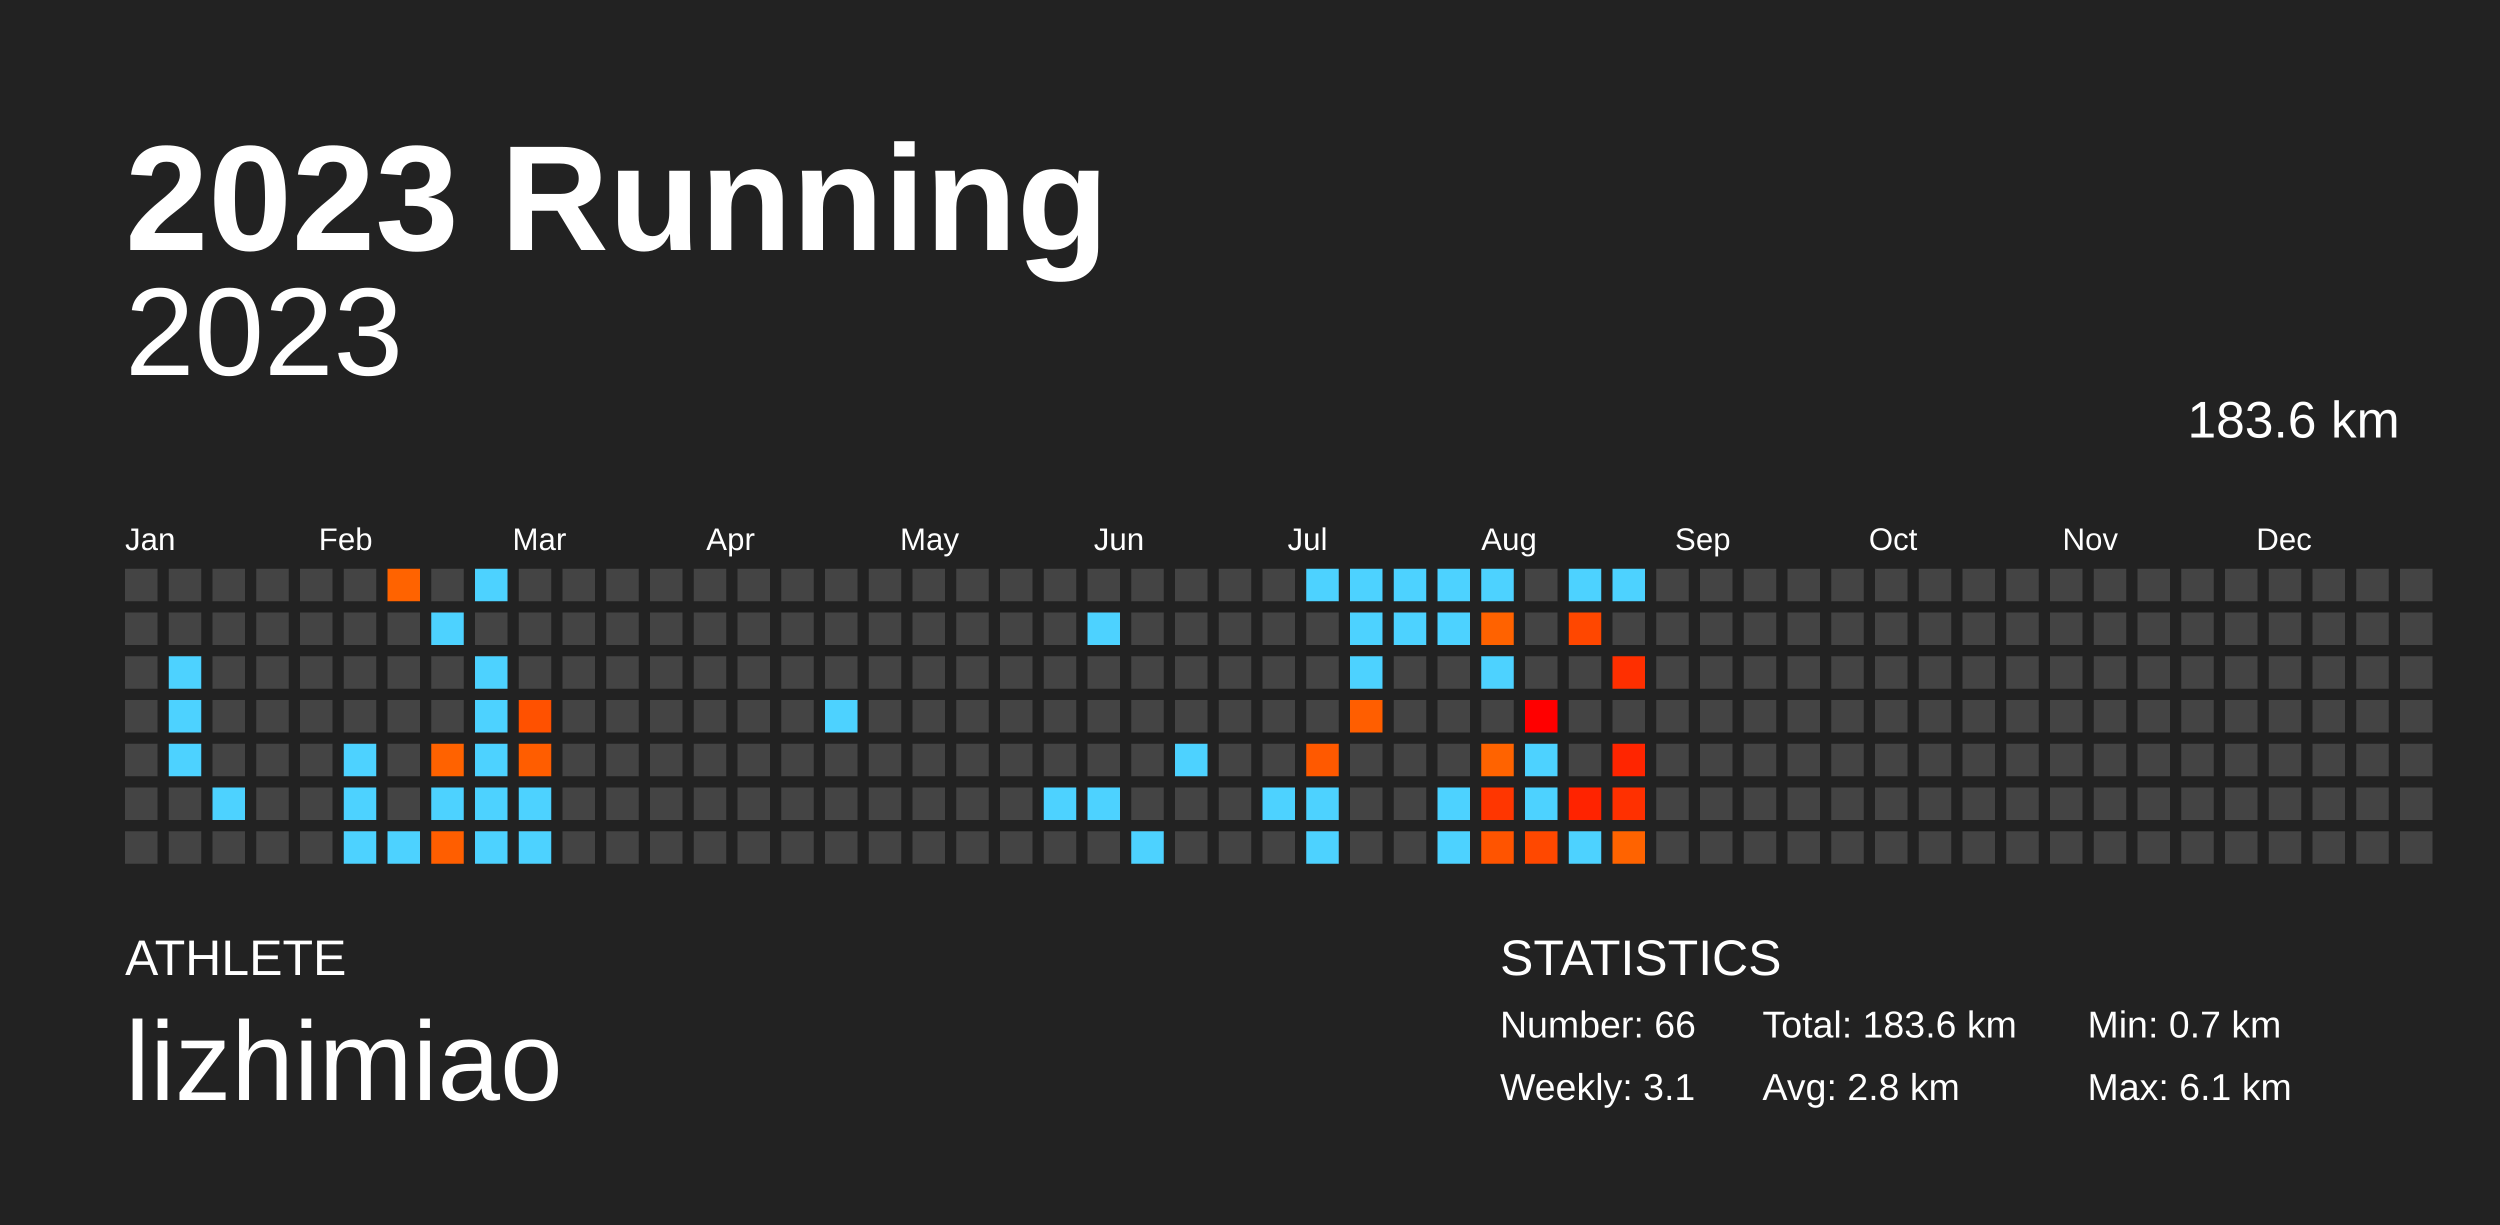
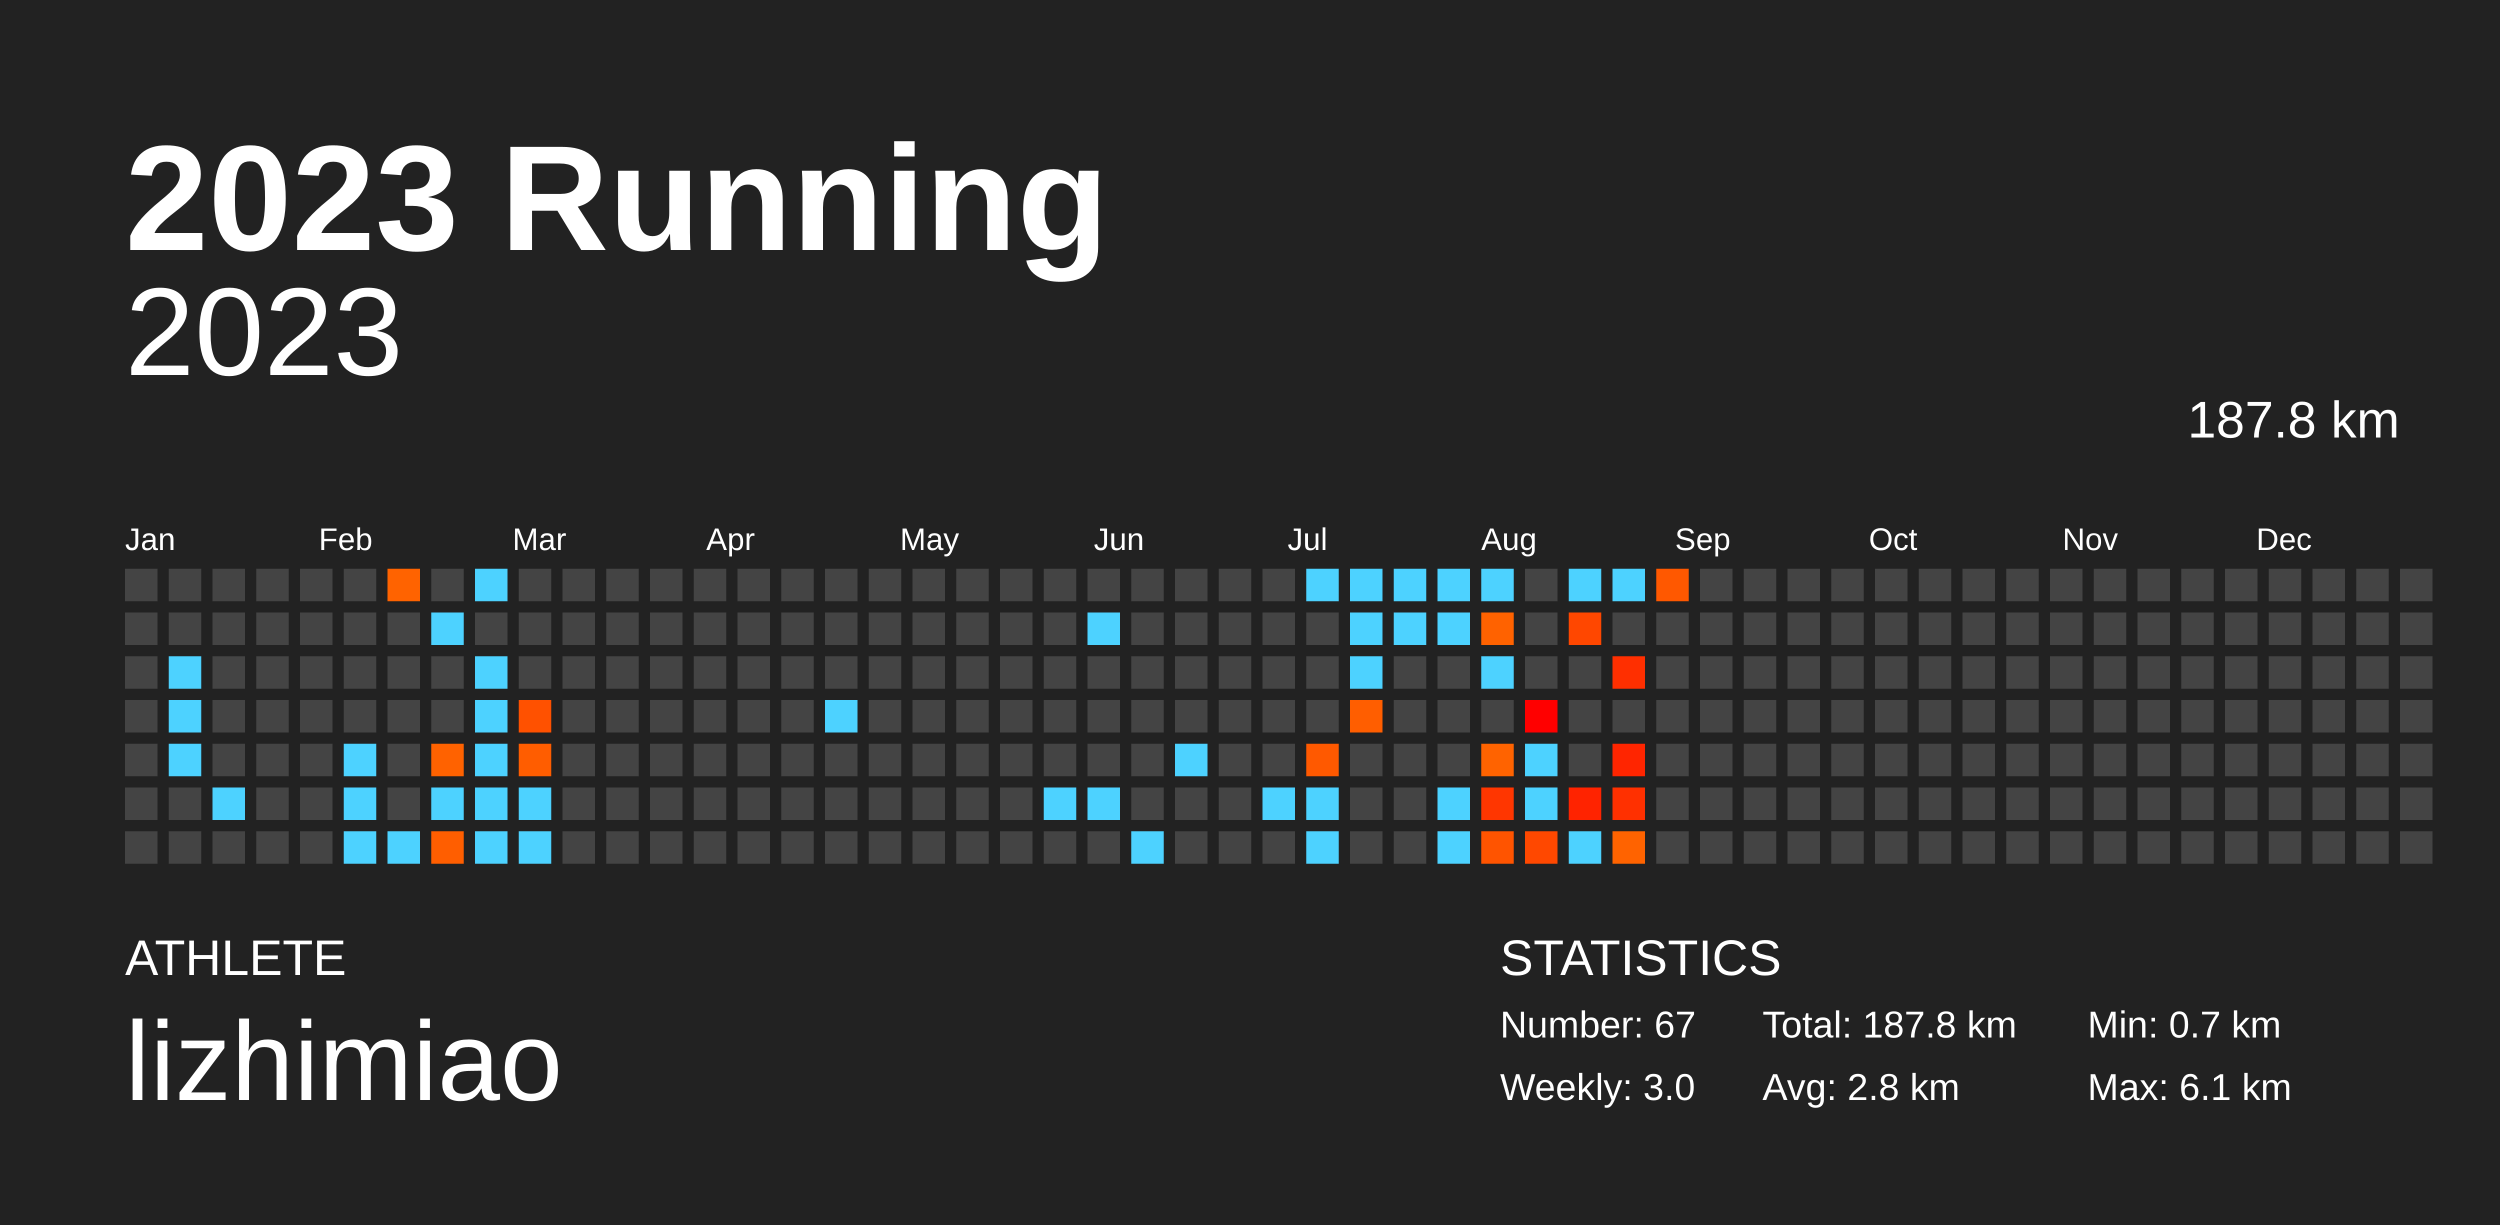
<svg xmlns="http://www.w3.org/2000/svg" baseProfile="full" height="98mm" version="1.1" viewBox="0,0,200,98" width="200mm">
  <defs />
  <rect fill="#222222" height="98" width="200" x="0" y="0" />
  <text fill="#FFFFFF" style="font-size:12px; font-family:Arial; font-weight:bold;" x="10" y="20">2023 Running</text>
  <text fill="#FFFFFF" style="font-size:4px; font-family:Arial" x="10" y="78">ATHLETE</text>
  <text fill="#FFFFFF" style="font-size:9px; font-family:Arial" x="10" y="88">lizhimiao</text>
  <text fill="#FFFFFF" style="font-size:4px; font-family:Arial" x="120" y="78">STATISTICS</text>
-   <text fill="#FFFFFF" style="font-size:3px; font-family:Arial" x="120" y="83">Number: 66</text>
-   <text fill="#FFFFFF" style="font-size:3px; font-family:Arial" x="120" y="88">Weekly: 3.1</text>
-   <text fill="#FFFFFF" style="font-size:3px; font-family:Arial" x="141" y="83">Total: 183.6 km</text>
+   <text fill="#FFFFFF" style="font-size:3px; font-family:Arial" x="120" y="83">Number: 67</text>
+   <text fill="#FFFFFF" style="font-size:3px; font-family:Arial" x="120" y="88">Weekly: 3.0</text>
+   <text fill="#FFFFFF" style="font-size:3px; font-family:Arial" x="141" y="83">Total: 187.8 km</text>
  <text fill="#FFFFFF" style="font-size:3px; font-family:Arial" x="141" y="88">Avg: 2.8 km</text>
  <text fill="#FFFFFF" style="font-size:3px; font-family:Arial" x="167" y="83">Min: 0.7 km</text>
  <text fill="#FFFFFF" style="font-size:3px; font-family:Arial" x="167" y="88">Max: 6.1 km</text>
  <text alignment-baseline="hanging" fill="#FFFFFF" style="font-size:10.0px; font-family:Arial;" x="10" y="30">2023</text>
-   <text alignment-baseline="hanging" fill="#FFFFFF" style="font-size:4.125px; font-family:Arial;" x="175" y="35">183.6 km</text>
+   <text alignment-baseline="hanging" fill="#FFFFFF" style="font-size:4.125px; font-family:Arial;" x="175" y="35">187.8 km</text>
  <text fill="#FFFFFF" style="font-size:2.5px; font-family:Arial" x="10.0" y="44">Jan</text>
  <text fill="#FFFFFF" style="font-size:2.5px; font-family:Arial" x="25.5" y="44">Feb</text>
  <text fill="#FFFFFF" style="font-size:2.5px; font-family:Arial" x="41.0" y="44">Mar</text>
  <text fill="#FFFFFF" style="font-size:2.5px; font-family:Arial" x="56.5" y="44">Apr</text>
  <text fill="#FFFFFF" style="font-size:2.5px; font-family:Arial" x="72.0" y="44">May</text>
  <text fill="#FFFFFF" style="font-size:2.5px; font-family:Arial" x="87.5" y="44">Jun</text>
  <text fill="#FFFFFF" style="font-size:2.5px; font-family:Arial" x="103.0" y="44">Jul</text>
  <text fill="#FFFFFF" style="font-size:2.5px; font-family:Arial" x="118.5" y="44">Aug</text>
  <text fill="#FFFFFF" style="font-size:2.5px; font-family:Arial" x="134.0" y="44">Sep</text>
  <text fill="#FFFFFF" style="font-size:2.5px; font-family:Arial" x="149.5" y="44">Oct</text>
  <text fill="#FFFFFF" style="font-size:2.5px; font-family:Arial" x="165.0" y="44">Nov</text>
  <text fill="#FFFFFF" style="font-size:2.5px; font-family:Arial" x="180.5" y="44">Dec</text>
  <rect fill="#444444" height="2.6" width="2.6" x="10.0" y="45.5" />
  <rect fill="#444444" height="2.6" width="2.6" x="10.0" y="49.0" />
  <rect fill="#444444" height="2.6" width="2.6" x="10.0" y="52.5" />
  <rect fill="#444444" height="2.6" width="2.6" x="10.0" y="56.0" />
  <rect fill="#444444" height="2.6" width="2.6" x="10.0" y="59.5" />
  <rect fill="#444444" height="2.6" width="2.6" x="10.0" y="63.0" />
  <rect fill="#444444" height="2.6" width="2.6" x="10.0" y="66.5" />
  <rect fill="#444444" height="2.6" width="2.6" x="13.5" y="45.5" />
  <rect fill="#444444" height="2.6" width="2.6" x="13.5" y="49.0" />
  <rect fill="#4dd2ff" height="2.6" width="2.6" x="13.5" y="52.5" />
  <rect fill="#4dd2ff" height="2.6" width="2.6" x="13.5" y="56.0" />
  <rect fill="#4dd2ff" height="2.6" width="2.6" x="13.5" y="59.5" />
  <rect fill="#444444" height="2.6" width="2.6" x="13.5" y="63.0" />
  <rect fill="#444444" height="2.6" width="2.6" x="13.5" y="66.5" />
  <rect fill="#444444" height="2.6" width="2.6" x="17.0" y="45.5" />
  <rect fill="#444444" height="2.6" width="2.6" x="17.0" y="49.0" />
  <rect fill="#444444" height="2.6" width="2.6" x="17.0" y="52.5" />
  <rect fill="#444444" height="2.6" width="2.6" x="17.0" y="56.0" />
  <rect fill="#444444" height="2.6" width="2.6" x="17.0" y="59.5" />
  <rect fill="#4dd2ff" height="2.6" width="2.6" x="17.0" y="63.0" />
  <rect fill="#444444" height="2.6" width="2.6" x="17.0" y="66.5" />
  <rect fill="#444444" height="2.6" width="2.6" x="20.5" y="45.5" />
  <rect fill="#444444" height="2.6" width="2.6" x="20.5" y="49.0" />
  <rect fill="#444444" height="2.6" width="2.6" x="20.5" y="52.5" />
  <rect fill="#444444" height="2.6" width="2.6" x="20.5" y="56.0" />
  <rect fill="#444444" height="2.6" width="2.6" x="20.5" y="59.5" />
  <rect fill="#444444" height="2.6" width="2.6" x="20.5" y="63.0" />
  <rect fill="#444444" height="2.6" width="2.6" x="20.5" y="66.5" />
  <rect fill="#444444" height="2.6" width="2.6" x="24.0" y="45.5" />
  <rect fill="#444444" height="2.6" width="2.6" x="24.0" y="49.0" />
  <rect fill="#444444" height="2.6" width="2.6" x="24.0" y="52.5" />
  <rect fill="#444444" height="2.6" width="2.6" x="24.0" y="56.0" />
  <rect fill="#444444" height="2.6" width="2.6" x="24.0" y="59.5" />
  <rect fill="#444444" height="2.6" width="2.6" x="24.0" y="63.0" />
  <rect fill="#444444" height="2.6" width="2.6" x="24.0" y="66.5" />
  <rect fill="#444444" height="2.6" width="2.6" x="27.5" y="45.5" />
  <rect fill="#444444" height="2.6" width="2.6" x="27.5" y="49.0" />
  <rect fill="#444444" height="2.6" width="2.6" x="27.5" y="52.5" />
  <rect fill="#444444" height="2.6" width="2.6" x="27.5" y="56.0" />
  <rect fill="#4dd2ff" height="2.6" width="2.6" x="27.5" y="59.5" />
  <rect fill="#4dd2ff" height="2.6" width="2.6" x="27.5" y="63.0" />
  <rect fill="#4dd2ff" height="2.6" width="2.6" x="27.5" y="66.5" />
  <rect fill="#ff6300" height="2.6" width="2.6" x="31.0" y="45.5" />
  <rect fill="#444444" height="2.6" width="2.6" x="31.0" y="49.0" />
  <rect fill="#444444" height="2.6" width="2.6" x="31.0" y="52.5" />
  <rect fill="#444444" height="2.6" width="2.6" x="31.0" y="56.0" />
  <rect fill="#444444" height="2.6" width="2.6" x="31.0" y="59.5" />
  <rect fill="#444444" height="2.6" width="2.6" x="31.0" y="63.0" />
  <rect fill="#4dd2ff" height="2.6" width="2.6" x="31.0" y="66.5" />
  <rect fill="#444444" height="2.6" width="2.6" x="34.5" y="45.5" />
  <rect fill="#4dd2ff" height="2.6" width="2.6" x="34.5" y="49.0" />
  <rect fill="#444444" height="2.6" width="2.6" x="34.5" y="52.5" />
  <rect fill="#444444" height="2.6" width="2.6" x="34.5" y="56.0" />
  <rect fill="#ff6200" height="2.6" width="2.6" x="34.5" y="59.5" />
  <rect fill="#4dd2ff" height="2.6" width="2.6" x="34.5" y="63.0" />
  <rect fill="#ff5e00" height="2.6" width="2.6" x="34.5" y="66.5" />
  <rect fill="#4dd2ff" height="2.6" width="2.6" x="38.0" y="45.5" />
  <rect fill="#444444" height="2.6" width="2.6" x="38.0" y="49.0" />
  <rect fill="#4dd2ff" height="2.6" width="2.6" x="38.0" y="52.5" />
  <rect fill="#4dd2ff" height="2.6" width="2.6" x="38.0" y="56.0" />
  <rect fill="#4dd2ff" height="2.6" width="2.6" x="38.0" y="59.5" />
  <rect fill="#4dd2ff" height="2.6" width="2.6" x="38.0" y="63.0" />
  <rect fill="#4dd2ff" height="2.6" width="2.6" x="38.0" y="66.5" />
  <rect fill="#444444" height="2.6" width="2.6" x="41.5" y="45.5" />
  <rect fill="#444444" height="2.6" width="2.6" x="41.5" y="49.0" />
  <rect fill="#444444" height="2.6" width="2.6" x="41.5" y="52.5" />
  <rect fill="#ff5100" height="2.6" width="2.6" x="41.5" y="56.0" />
  <rect fill="#ff5d00" height="2.6" width="2.6" x="41.5" y="59.5" />
  <rect fill="#4dd2ff" height="2.6" width="2.6" x="41.5" y="63.0" />
  <rect fill="#4dd2ff" height="2.6" width="2.6" x="41.5" y="66.5" />
  <rect fill="#444444" height="2.6" width="2.6" x="45.0" y="45.5" />
  <rect fill="#444444" height="2.6" width="2.6" x="45.0" y="49.0" />
  <rect fill="#444444" height="2.6" width="2.6" x="45.0" y="52.5" />
  <rect fill="#444444" height="2.6" width="2.6" x="45.0" y="56.0" />
  <rect fill="#444444" height="2.6" width="2.6" x="45.0" y="59.5" />
  <rect fill="#444444" height="2.6" width="2.6" x="45.0" y="63.0" />
  <rect fill="#444444" height="2.6" width="2.6" x="45.0" y="66.5" />
  <rect fill="#444444" height="2.6" width="2.6" x="48.5" y="45.5" />
  <rect fill="#444444" height="2.6" width="2.6" x="48.5" y="49.0" />
  <rect fill="#444444" height="2.6" width="2.6" x="48.5" y="52.5" />
  <rect fill="#444444" height="2.6" width="2.6" x="48.5" y="56.0" />
  <rect fill="#444444" height="2.6" width="2.6" x="48.5" y="59.5" />
  <rect fill="#444444" height="2.6" width="2.6" x="48.5" y="63.0" />
  <rect fill="#444444" height="2.6" width="2.6" x="48.5" y="66.5" />
  <rect fill="#444444" height="2.6" width="2.6" x="52.0" y="45.5" />
  <rect fill="#444444" height="2.6" width="2.6" x="52.0" y="49.0" />
  <rect fill="#444444" height="2.6" width="2.6" x="52.0" y="52.5" />
  <rect fill="#444444" height="2.6" width="2.6" x="52.0" y="56.0" />
  <rect fill="#444444" height="2.6" width="2.6" x="52.0" y="59.5" />
  <rect fill="#444444" height="2.6" width="2.6" x="52.0" y="63.0" />
  <rect fill="#444444" height="2.6" width="2.6" x="52.0" y="66.5" />
  <rect fill="#444444" height="2.6" width="2.6" x="55.5" y="45.5" />
  <rect fill="#444444" height="2.6" width="2.6" x="55.5" y="49.0" />
  <rect fill="#444444" height="2.6" width="2.6" x="55.5" y="52.5" />
  <rect fill="#444444" height="2.6" width="2.6" x="55.5" y="56.0" />
  <rect fill="#444444" height="2.6" width="2.6" x="55.5" y="59.5" />
  <rect fill="#444444" height="2.6" width="2.6" x="55.5" y="63.0" />
  <rect fill="#444444" height="2.6" width="2.6" x="55.5" y="66.5" />
  <rect fill="#444444" height="2.6" width="2.6" x="59.0" y="45.5" />
  <rect fill="#444444" height="2.6" width="2.6" x="59.0" y="49.0" />
  <rect fill="#444444" height="2.6" width="2.6" x="59.0" y="52.5" />
  <rect fill="#444444" height="2.6" width="2.6" x="59.0" y="56.0" />
  <rect fill="#444444" height="2.6" width="2.6" x="59.0" y="59.5" />
  <rect fill="#444444" height="2.6" width="2.6" x="59.0" y="63.0" />
  <rect fill="#444444" height="2.6" width="2.6" x="59.0" y="66.5" />
  <rect fill="#444444" height="2.6" width="2.6" x="62.5" y="45.5" />
  <rect fill="#444444" height="2.6" width="2.6" x="62.5" y="49.0" />
  <rect fill="#444444" height="2.6" width="2.6" x="62.5" y="52.5" />
  <rect fill="#444444" height="2.6" width="2.6" x="62.5" y="56.0" />
  <rect fill="#444444" height="2.6" width="2.6" x="62.5" y="59.5" />
  <rect fill="#444444" height="2.6" width="2.6" x="62.5" y="63.0" />
  <rect fill="#444444" height="2.6" width="2.6" x="62.5" y="66.5" />
  <rect fill="#444444" height="2.6" width="2.6" x="66.0" y="45.5" />
  <rect fill="#444444" height="2.6" width="2.6" x="66.0" y="49.0" />
  <rect fill="#444444" height="2.6" width="2.6" x="66.0" y="52.5" />
  <rect fill="#4dd2ff" height="2.6" width="2.6" x="66.0" y="56.0" />
  <rect fill="#444444" height="2.6" width="2.6" x="66.0" y="59.5" />
  <rect fill="#444444" height="2.6" width="2.6" x="66.0" y="63.0" />
  <rect fill="#444444" height="2.6" width="2.6" x="66.0" y="66.5" />
  <rect fill="#444444" height="2.6" width="2.6" x="69.5" y="45.5" />
  <rect fill="#444444" height="2.6" width="2.6" x="69.5" y="49.0" />
  <rect fill="#444444" height="2.6" width="2.6" x="69.5" y="52.5" />
  <rect fill="#444444" height="2.6" width="2.6" x="69.5" y="56.0" />
  <rect fill="#444444" height="2.6" width="2.6" x="69.5" y="59.5" />
  <rect fill="#444444" height="2.6" width="2.6" x="69.5" y="63.0" />
  <rect fill="#444444" height="2.6" width="2.6" x="69.5" y="66.5" />
  <rect fill="#444444" height="2.6" width="2.6" x="73.0" y="45.5" />
  <rect fill="#444444" height="2.6" width="2.6" x="73.0" y="49.0" />
  <rect fill="#444444" height="2.6" width="2.6" x="73.0" y="52.5" />
  <rect fill="#444444" height="2.6" width="2.6" x="73.0" y="56.0" />
  <rect fill="#444444" height="2.6" width="2.6" x="73.0" y="59.5" />
  <rect fill="#444444" height="2.6" width="2.6" x="73.0" y="63.0" />
  <rect fill="#444444" height="2.6" width="2.6" x="73.0" y="66.5" />
  <rect fill="#444444" height="2.6" width="2.6" x="76.5" y="45.5" />
  <rect fill="#444444" height="2.6" width="2.6" x="76.5" y="49.0" />
  <rect fill="#444444" height="2.6" width="2.6" x="76.5" y="52.5" />
  <rect fill="#444444" height="2.6" width="2.6" x="76.5" y="56.0" />
  <rect fill="#444444" height="2.6" width="2.6" x="76.5" y="59.5" />
  <rect fill="#444444" height="2.6" width="2.6" x="76.5" y="63.0" />
  <rect fill="#444444" height="2.6" width="2.6" x="76.5" y="66.5" />
  <rect fill="#444444" height="2.6" width="2.6" x="80.0" y="45.5" />
  <rect fill="#444444" height="2.6" width="2.6" x="80.0" y="49.0" />
  <rect fill="#444444" height="2.6" width="2.6" x="80.0" y="52.5" />
  <rect fill="#444444" height="2.6" width="2.6" x="80.0" y="56.0" />
  <rect fill="#444444" height="2.6" width="2.6" x="80.0" y="59.5" />
  <rect fill="#444444" height="2.6" width="2.6" x="80.0" y="63.0" />
  <rect fill="#444444" height="2.6" width="2.6" x="80.0" y="66.5" />
  <rect fill="#444444" height="2.6" width="2.6" x="83.5" y="45.5" />
  <rect fill="#444444" height="2.6" width="2.6" x="83.5" y="49.0" />
  <rect fill="#444444" height="2.6" width="2.6" x="83.5" y="52.5" />
  <rect fill="#444444" height="2.6" width="2.6" x="83.5" y="56.0" />
  <rect fill="#444444" height="2.6" width="2.6" x="83.5" y="59.5" />
  <rect fill="#4dd2ff" height="2.6" width="2.6" x="83.5" y="63.0" />
  <rect fill="#444444" height="2.6" width="2.6" x="83.5" y="66.5" />
  <rect fill="#444444" height="2.6" width="2.6" x="87.0" y="45.5" />
  <rect fill="#4dd2ff" height="2.6" width="2.6" x="87.0" y="49.0" />
  <rect fill="#444444" height="2.6" width="2.6" x="87.0" y="52.5" />
  <rect fill="#444444" height="2.6" width="2.6" x="87.0" y="56.0" />
  <rect fill="#444444" height="2.6" width="2.6" x="87.0" y="59.5" />
  <rect fill="#4dd2ff" height="2.6" width="2.6" x="87.0" y="63.0" />
  <rect fill="#444444" height="2.6" width="2.6" x="87.0" y="66.5" />
  <rect fill="#444444" height="2.6" width="2.6" x="90.5" y="45.5" />
  <rect fill="#444444" height="2.6" width="2.6" x="90.5" y="49.0" />
  <rect fill="#444444" height="2.6" width="2.6" x="90.5" y="52.5" />
  <rect fill="#444444" height="2.6" width="2.6" x="90.5" y="56.0" />
  <rect fill="#444444" height="2.6" width="2.6" x="90.5" y="59.5" />
  <rect fill="#444444" height="2.6" width="2.6" x="90.5" y="63.0" />
  <rect fill="#4dd2ff" height="2.6" width="2.6" x="90.5" y="66.5" />
  <rect fill="#444444" height="2.6" width="2.6" x="94.0" y="45.5" />
  <rect fill="#444444" height="2.6" width="2.6" x="94.0" y="49.0" />
  <rect fill="#444444" height="2.6" width="2.6" x="94.0" y="52.5" />
  <rect fill="#444444" height="2.6" width="2.6" x="94.0" y="56.0" />
  <rect fill="#4dd2ff" height="2.6" width="2.6" x="94.0" y="59.5" />
  <rect fill="#444444" height="2.6" width="2.6" x="94.0" y="63.0" />
  <rect fill="#444444" height="2.6" width="2.6" x="94.0" y="66.5" />
  <rect fill="#444444" height="2.6" width="2.6" x="97.5" y="45.5" />
  <rect fill="#444444" height="2.6" width="2.6" x="97.5" y="49.0" />
  <rect fill="#444444" height="2.6" width="2.6" x="97.5" y="52.5" />
  <rect fill="#444444" height="2.6" width="2.6" x="97.5" y="56.0" />
  <rect fill="#444444" height="2.6" width="2.6" x="97.5" y="59.5" />
  <rect fill="#444444" height="2.6" width="2.6" x="97.5" y="63.0" />
  <rect fill="#444444" height="2.6" width="2.6" x="97.5" y="66.5" />
  <rect fill="#444444" height="2.6" width="2.6" x="101.0" y="45.5" />
  <rect fill="#444444" height="2.6" width="2.6" x="101.0" y="49.0" />
  <rect fill="#444444" height="2.6" width="2.6" x="101.0" y="52.5" />
  <rect fill="#444444" height="2.6" width="2.6" x="101.0" y="56.0" />
  <rect fill="#444444" height="2.6" width="2.6" x="101.0" y="59.5" />
  <rect fill="#4dd2ff" height="2.6" width="2.6" x="101.0" y="63.0" />
  <rect fill="#444444" height="2.6" width="2.6" x="101.0" y="66.5" />
  <rect fill="#4dd2ff" height="2.6" width="2.6" x="104.5" y="45.5" />
  <rect fill="#444444" height="2.6" width="2.6" x="104.5" y="49.0" />
  <rect fill="#444444" height="2.6" width="2.6" x="104.5" y="52.5" />
  <rect fill="#444444" height="2.6" width="2.6" x="104.5" y="56.0" />
  <rect fill="#ff5900" height="2.6" width="2.6" x="104.5" y="59.5" />
  <rect fill="#4dd2ff" height="2.6" width="2.6" x="104.5" y="63.0" />
  <rect fill="#4dd2ff" height="2.6" width="2.6" x="104.5" y="66.5" />
  <rect fill="#4dd2ff" height="2.6" width="2.6" x="108.0" y="45.5" />
  <rect fill="#4dd2ff" height="2.6" width="2.6" x="108.0" y="49.0" />
  <rect fill="#4dd2ff" height="2.6" width="2.6" x="108.0" y="52.5" />
  <rect fill="#ff5e00" height="2.6" width="2.6" x="108.0" y="56.0" />
  <rect fill="#444444" height="2.6" width="2.6" x="108.0" y="59.5" />
  <rect fill="#444444" height="2.6" width="2.6" x="108.0" y="63.0" />
  <rect fill="#444444" height="2.6" width="2.6" x="108.0" y="66.5" />
  <rect fill="#4dd2ff" height="2.6" width="2.6" x="111.5" y="45.5" />
  <rect fill="#4dd2ff" height="2.6" width="2.6" x="111.5" y="49.0" />
  <rect fill="#444444" height="2.6" width="2.6" x="111.5" y="52.5" />
  <rect fill="#444444" height="2.6" width="2.6" x="111.5" y="56.0" />
  <rect fill="#444444" height="2.6" width="2.6" x="111.5" y="59.5" />
  <rect fill="#444444" height="2.6" width="2.6" x="111.5" y="63.0" />
  <rect fill="#444444" height="2.6" width="2.6" x="111.5" y="66.5" />
  <rect fill="#4dd2ff" height="2.6" width="2.6" x="115.0" y="45.5" />
  <rect fill="#4dd2ff" height="2.6" width="2.6" x="115.0" y="49.0" />
  <rect fill="#444444" height="2.6" width="2.6" x="115.0" y="52.5" />
  <rect fill="#444444" height="2.6" width="2.6" x="115.0" y="56.0" />
  <rect fill="#444444" height="2.6" width="2.6" x="115.0" y="59.5" />
  <rect fill="#4dd2ff" height="2.6" width="2.6" x="115.0" y="63.0" />
  <rect fill="#4dd2ff" height="2.6" width="2.6" x="115.0" y="66.5" />
  <rect fill="#4dd2ff" height="2.6" width="2.6" x="118.5" y="45.5" />
  <rect fill="#ff6200" height="2.6" width="2.6" x="118.5" y="49.0" />
  <rect fill="#4dd2ff" height="2.6" width="2.6" x="118.5" y="52.5" />
  <rect fill="#444444" height="2.6" width="2.6" x="118.5" y="56.0" />
  <rect fill="#ff6300" height="2.6" width="2.6" x="118.5" y="59.5" />
  <rect fill="#ff3600" height="2.6" width="2.6" x="118.5" y="63.0" />
  <rect fill="#ff5400" height="2.6" width="2.6" x="118.5" y="66.5" />
  <rect fill="#444444" height="2.6" width="2.6" x="122.0" y="45.5" />
  <rect fill="#444444" height="2.6" width="2.6" x="122.0" y="49.0" />
  <rect fill="#444444" height="2.6" width="2.6" x="122.0" y="52.5" />
  <rect fill="#ff0000" height="2.6" width="2.6" x="122.0" y="56.0" />
  <rect fill="#4dd2ff" height="2.6" width="2.6" x="122.0" y="59.5" />
  <rect fill="#4dd2ff" height="2.6" width="2.6" x="122.0" y="63.0" />
  <rect fill="#ff4800" height="2.6" width="2.6" x="122.0" y="66.5" />
  <rect fill="#4dd2ff" height="2.6" width="2.6" x="125.5" y="45.5" />
  <rect fill="#ff4700" height="2.6" width="2.6" x="125.5" y="49.0" />
  <rect fill="#444444" height="2.6" width="2.6" x="125.5" y="52.5" />
  <rect fill="#444444" height="2.6" width="2.6" x="125.5" y="56.0" />
  <rect fill="#444444" height="2.6" width="2.6" x="125.5" y="59.5" />
  <rect fill="#ff2300" height="2.6" width="2.6" x="125.5" y="63.0" />
  <rect fill="#4dd2ff" height="2.6" width="2.6" x="125.5" y="66.5" />
  <rect fill="#4dd2ff" height="2.6" width="2.6" x="129.0" y="45.5" />
  <rect fill="#444444" height="2.6" width="2.6" x="129.0" y="49.0" />
  <rect fill="#ff2f00" height="2.6" width="2.6" x="129.0" y="52.5" />
  <rect fill="#444444" height="2.6" width="2.6" x="129.0" y="56.0" />
  <rect fill="#ff2500" height="2.6" width="2.6" x="129.0" y="59.5" />
  <rect fill="#ff3000" height="2.6" width="2.6" x="129.0" y="63.0" />
  <rect fill="#ff6300" height="2.6" width="2.6" x="129.0" y="66.5" />
-   <rect fill="#444444" height="2.6" width="2.6" x="132.5" y="45.5" />
+   <rect fill="#ff5800" height="2.6" width="2.6" x="132.5" y="45.5" />
  <rect fill="#444444" height="2.6" width="2.6" x="132.5" y="49.0" />
  <rect fill="#444444" height="2.6" width="2.6" x="132.5" y="52.5" />
  <rect fill="#444444" height="2.6" width="2.6" x="132.5" y="56.0" />
  <rect fill="#444444" height="2.6" width="2.6" x="132.5" y="59.5" />
  <rect fill="#444444" height="2.6" width="2.6" x="132.5" y="63.0" />
  <rect fill="#444444" height="2.6" width="2.6" x="132.5" y="66.5" />
  <rect fill="#444444" height="2.6" width="2.6" x="136.0" y="45.5" />
  <rect fill="#444444" height="2.6" width="2.6" x="136.0" y="49.0" />
  <rect fill="#444444" height="2.6" width="2.6" x="136.0" y="52.5" />
  <rect fill="#444444" height="2.6" width="2.6" x="136.0" y="56.0" />
  <rect fill="#444444" height="2.6" width="2.6" x="136.0" y="59.5" />
  <rect fill="#444444" height="2.6" width="2.6" x="136.0" y="63.0" />
  <rect fill="#444444" height="2.6" width="2.6" x="136.0" y="66.5" />
  <rect fill="#444444" height="2.6" width="2.6" x="139.5" y="45.5" />
  <rect fill="#444444" height="2.6" width="2.6" x="139.5" y="49.0" />
  <rect fill="#444444" height="2.6" width="2.6" x="139.5" y="52.5" />
  <rect fill="#444444" height="2.6" width="2.6" x="139.5" y="56.0" />
  <rect fill="#444444" height="2.6" width="2.6" x="139.5" y="59.5" />
  <rect fill="#444444" height="2.6" width="2.6" x="139.5" y="63.0" />
  <rect fill="#444444" height="2.6" width="2.6" x="139.5" y="66.5" />
  <rect fill="#444444" height="2.6" width="2.6" x="143.0" y="45.5" />
  <rect fill="#444444" height="2.6" width="2.6" x="143.0" y="49.0" />
  <rect fill="#444444" height="2.6" width="2.6" x="143.0" y="52.5" />
  <rect fill="#444444" height="2.6" width="2.6" x="143.0" y="56.0" />
  <rect fill="#444444" height="2.6" width="2.6" x="143.0" y="59.5" />
  <rect fill="#444444" height="2.6" width="2.6" x="143.0" y="63.0" />
  <rect fill="#444444" height="2.6" width="2.6" x="143.0" y="66.5" />
  <rect fill="#444444" height="2.6" width="2.6" x="146.5" y="45.5" />
  <rect fill="#444444" height="2.6" width="2.6" x="146.5" y="49.0" />
  <rect fill="#444444" height="2.6" width="2.6" x="146.5" y="52.5" />
  <rect fill="#444444" height="2.6" width="2.6" x="146.5" y="56.0" />
  <rect fill="#444444" height="2.6" width="2.6" x="146.5" y="59.5" />
  <rect fill="#444444" height="2.6" width="2.6" x="146.5" y="63.0" />
  <rect fill="#444444" height="2.6" width="2.6" x="146.5" y="66.5" />
  <rect fill="#444444" height="2.6" width="2.6" x="150.0" y="45.5" />
  <rect fill="#444444" height="2.6" width="2.6" x="150.0" y="49.0" />
  <rect fill="#444444" height="2.6" width="2.6" x="150.0" y="52.5" />
  <rect fill="#444444" height="2.6" width="2.6" x="150.0" y="56.0" />
  <rect fill="#444444" height="2.6" width="2.6" x="150.0" y="59.5" />
  <rect fill="#444444" height="2.6" width="2.6" x="150.0" y="63.0" />
  <rect fill="#444444" height="2.6" width="2.6" x="150.0" y="66.5" />
  <rect fill="#444444" height="2.6" width="2.6" x="153.5" y="45.5" />
  <rect fill="#444444" height="2.6" width="2.6" x="153.5" y="49.0" />
  <rect fill="#444444" height="2.6" width="2.6" x="153.5" y="52.5" />
  <rect fill="#444444" height="2.6" width="2.6" x="153.5" y="56.0" />
  <rect fill="#444444" height="2.6" width="2.6" x="153.5" y="59.5" />
  <rect fill="#444444" height="2.6" width="2.6" x="153.5" y="63.0" />
  <rect fill="#444444" height="2.6" width="2.6" x="153.5" y="66.5" />
  <rect fill="#444444" height="2.6" width="2.6" x="157.0" y="45.5" />
  <rect fill="#444444" height="2.6" width="2.6" x="157.0" y="49.0" />
  <rect fill="#444444" height="2.6" width="2.6" x="157.0" y="52.5" />
  <rect fill="#444444" height="2.6" width="2.6" x="157.0" y="56.0" />
  <rect fill="#444444" height="2.6" width="2.6" x="157.0" y="59.5" />
  <rect fill="#444444" height="2.6" width="2.6" x="157.0" y="63.0" />
  <rect fill="#444444" height="2.6" width="2.6" x="157.0" y="66.5" />
  <rect fill="#444444" height="2.6" width="2.6" x="160.5" y="45.5" />
  <rect fill="#444444" height="2.6" width="2.6" x="160.5" y="49.0" />
  <rect fill="#444444" height="2.6" width="2.6" x="160.5" y="52.5" />
  <rect fill="#444444" height="2.6" width="2.6" x="160.5" y="56.0" />
  <rect fill="#444444" height="2.6" width="2.6" x="160.5" y="59.5" />
  <rect fill="#444444" height="2.6" width="2.6" x="160.5" y="63.0" />
  <rect fill="#444444" height="2.6" width="2.6" x="160.5" y="66.5" />
  <rect fill="#444444" height="2.6" width="2.6" x="164.0" y="45.5" />
  <rect fill="#444444" height="2.6" width="2.6" x="164.0" y="49.0" />
  <rect fill="#444444" height="2.6" width="2.6" x="164.0" y="52.5" />
  <rect fill="#444444" height="2.6" width="2.6" x="164.0" y="56.0" />
  <rect fill="#444444" height="2.6" width="2.6" x="164.0" y="59.5" />
  <rect fill="#444444" height="2.6" width="2.6" x="164.0" y="63.0" />
  <rect fill="#444444" height="2.6" width="2.6" x="164.0" y="66.5" />
  <rect fill="#444444" height="2.6" width="2.6" x="167.5" y="45.5" />
  <rect fill="#444444" height="2.6" width="2.6" x="167.5" y="49.0" />
  <rect fill="#444444" height="2.6" width="2.6" x="167.5" y="52.5" />
  <rect fill="#444444" height="2.6" width="2.6" x="167.5" y="56.0" />
  <rect fill="#444444" height="2.6" width="2.6" x="167.5" y="59.5" />
  <rect fill="#444444" height="2.6" width="2.6" x="167.5" y="63.0" />
  <rect fill="#444444" height="2.6" width="2.6" x="167.5" y="66.5" />
  <rect fill="#444444" height="2.6" width="2.6" x="171.0" y="45.5" />
  <rect fill="#444444" height="2.6" width="2.6" x="171.0" y="49.0" />
  <rect fill="#444444" height="2.6" width="2.6" x="171.0" y="52.5" />
  <rect fill="#444444" height="2.6" width="2.6" x="171.0" y="56.0" />
  <rect fill="#444444" height="2.6" width="2.6" x="171.0" y="59.5" />
  <rect fill="#444444" height="2.6" width="2.6" x="171.0" y="63.0" />
  <rect fill="#444444" height="2.6" width="2.6" x="171.0" y="66.5" />
  <rect fill="#444444" height="2.6" width="2.6" x="174.5" y="45.5" />
  <rect fill="#444444" height="2.6" width="2.6" x="174.5" y="49.0" />
  <rect fill="#444444" height="2.6" width="2.6" x="174.5" y="52.5" />
  <rect fill="#444444" height="2.6" width="2.6" x="174.5" y="56.0" />
  <rect fill="#444444" height="2.6" width="2.6" x="174.5" y="59.5" />
  <rect fill="#444444" height="2.6" width="2.6" x="174.5" y="63.0" />
  <rect fill="#444444" height="2.6" width="2.6" x="174.5" y="66.5" />
  <rect fill="#444444" height="2.6" width="2.6" x="178.0" y="45.5" />
  <rect fill="#444444" height="2.6" width="2.6" x="178.0" y="49.0" />
  <rect fill="#444444" height="2.6" width="2.6" x="178.0" y="52.5" />
  <rect fill="#444444" height="2.6" width="2.6" x="178.0" y="56.0" />
  <rect fill="#444444" height="2.6" width="2.6" x="178.0" y="59.5" />
  <rect fill="#444444" height="2.6" width="2.6" x="178.0" y="63.0" />
  <rect fill="#444444" height="2.6" width="2.6" x="178.0" y="66.5" />
  <rect fill="#444444" height="2.6" width="2.6" x="181.5" y="45.5" />
  <rect fill="#444444" height="2.6" width="2.6" x="181.5" y="49.0" />
  <rect fill="#444444" height="2.6" width="2.6" x="181.5" y="52.5" />
  <rect fill="#444444" height="2.6" width="2.6" x="181.5" y="56.0" />
  <rect fill="#444444" height="2.6" width="2.6" x="181.5" y="59.5" />
  <rect fill="#444444" height="2.6" width="2.6" x="181.5" y="63.0" />
  <rect fill="#444444" height="2.6" width="2.6" x="181.5" y="66.5" />
  <rect fill="#444444" height="2.6" width="2.6" x="185.0" y="45.5" />
  <rect fill="#444444" height="2.6" width="2.6" x="185.0" y="49.0" />
  <rect fill="#444444" height="2.6" width="2.6" x="185.0" y="52.5" />
  <rect fill="#444444" height="2.6" width="2.6" x="185.0" y="56.0" />
  <rect fill="#444444" height="2.6" width="2.6" x="185.0" y="59.5" />
  <rect fill="#444444" height="2.6" width="2.6" x="185.0" y="63.0" />
  <rect fill="#444444" height="2.6" width="2.6" x="185.0" y="66.5" />
  <rect fill="#444444" height="2.6" width="2.6" x="188.5" y="45.5" />
  <rect fill="#444444" height="2.6" width="2.6" x="188.5" y="49.0" />
  <rect fill="#444444" height="2.6" width="2.6" x="188.5" y="52.5" />
  <rect fill="#444444" height="2.6" width="2.6" x="188.5" y="56.0" />
  <rect fill="#444444" height="2.6" width="2.6" x="188.5" y="59.5" />
  <rect fill="#444444" height="2.6" width="2.6" x="188.5" y="63.0" />
  <rect fill="#444444" height="2.6" width="2.6" x="188.5" y="66.5" />
  <rect fill="#444444" height="2.6" width="2.6" x="192.0" y="45.5" />
  <rect fill="#444444" height="2.6" width="2.6" x="192.0" y="49.0" />
  <rect fill="#444444" height="2.6" width="2.6" x="192.0" y="52.5" />
  <rect fill="#444444" height="2.6" width="2.6" x="192.0" y="56.0" />
  <rect fill="#444444" height="2.6" width="2.6" x="192.0" y="59.5" />
  <rect fill="#444444" height="2.6" width="2.6" x="192.0" y="63.0" />
  <rect fill="#444444" height="2.6" width="2.6" x="192.0" y="66.5" />
</svg>
